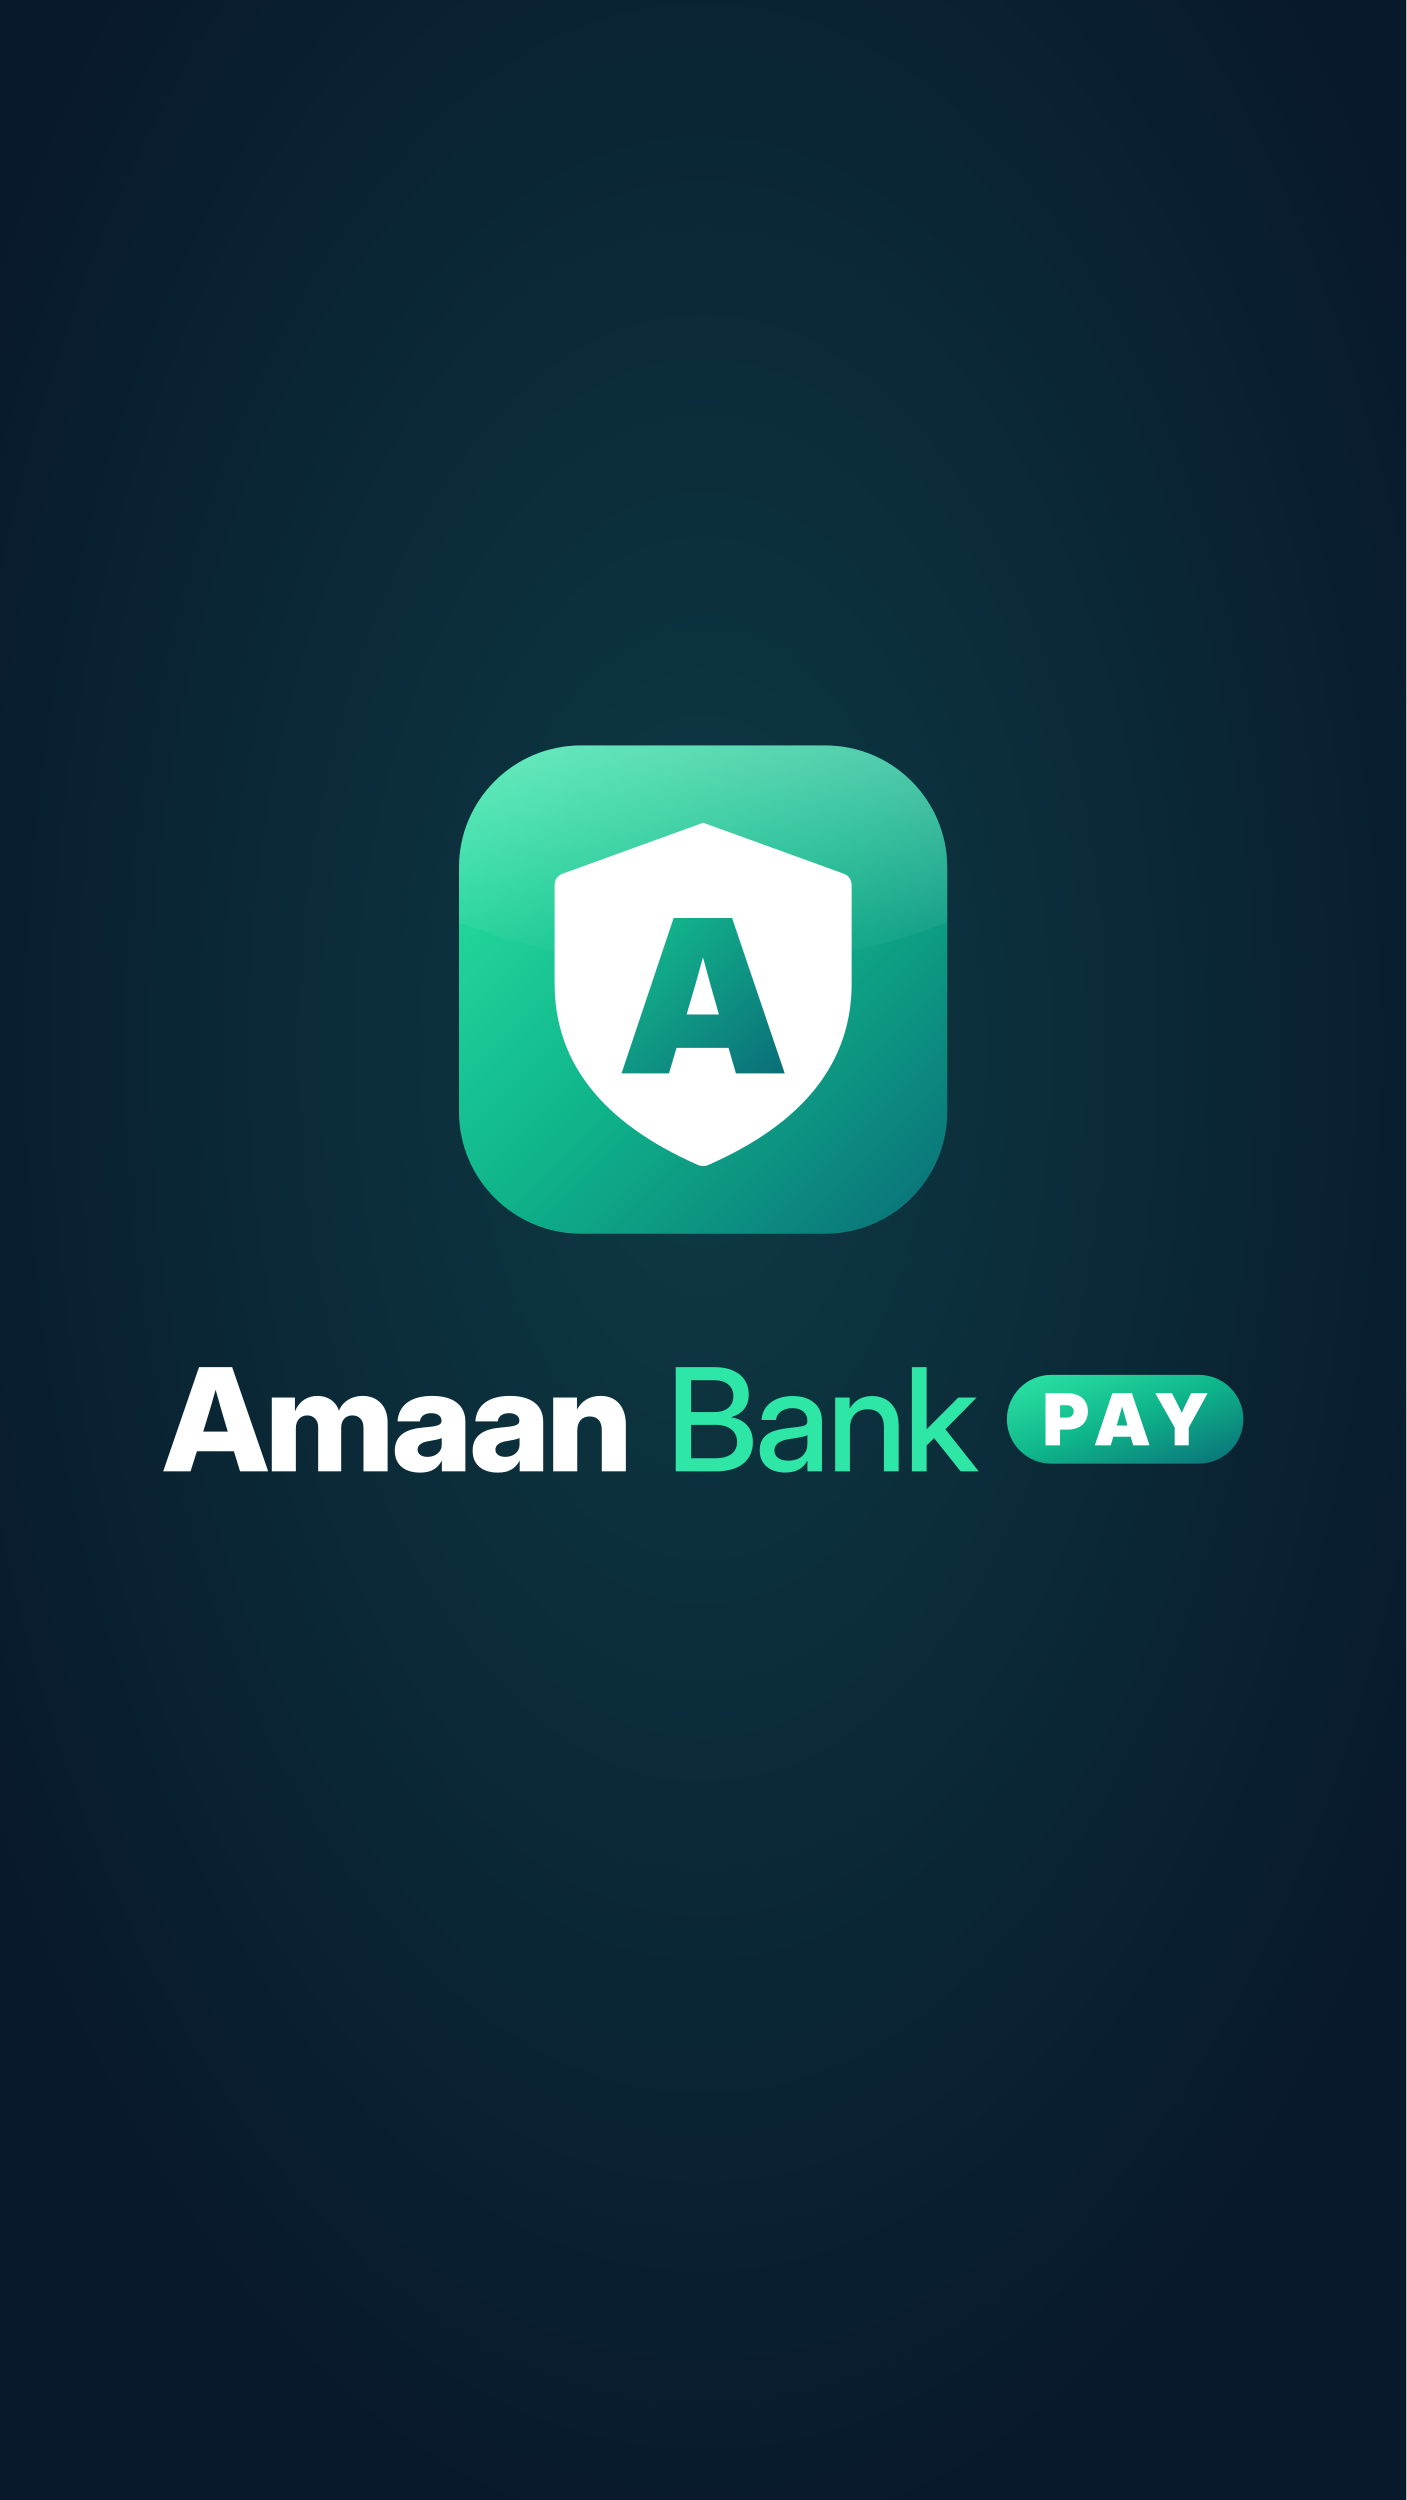
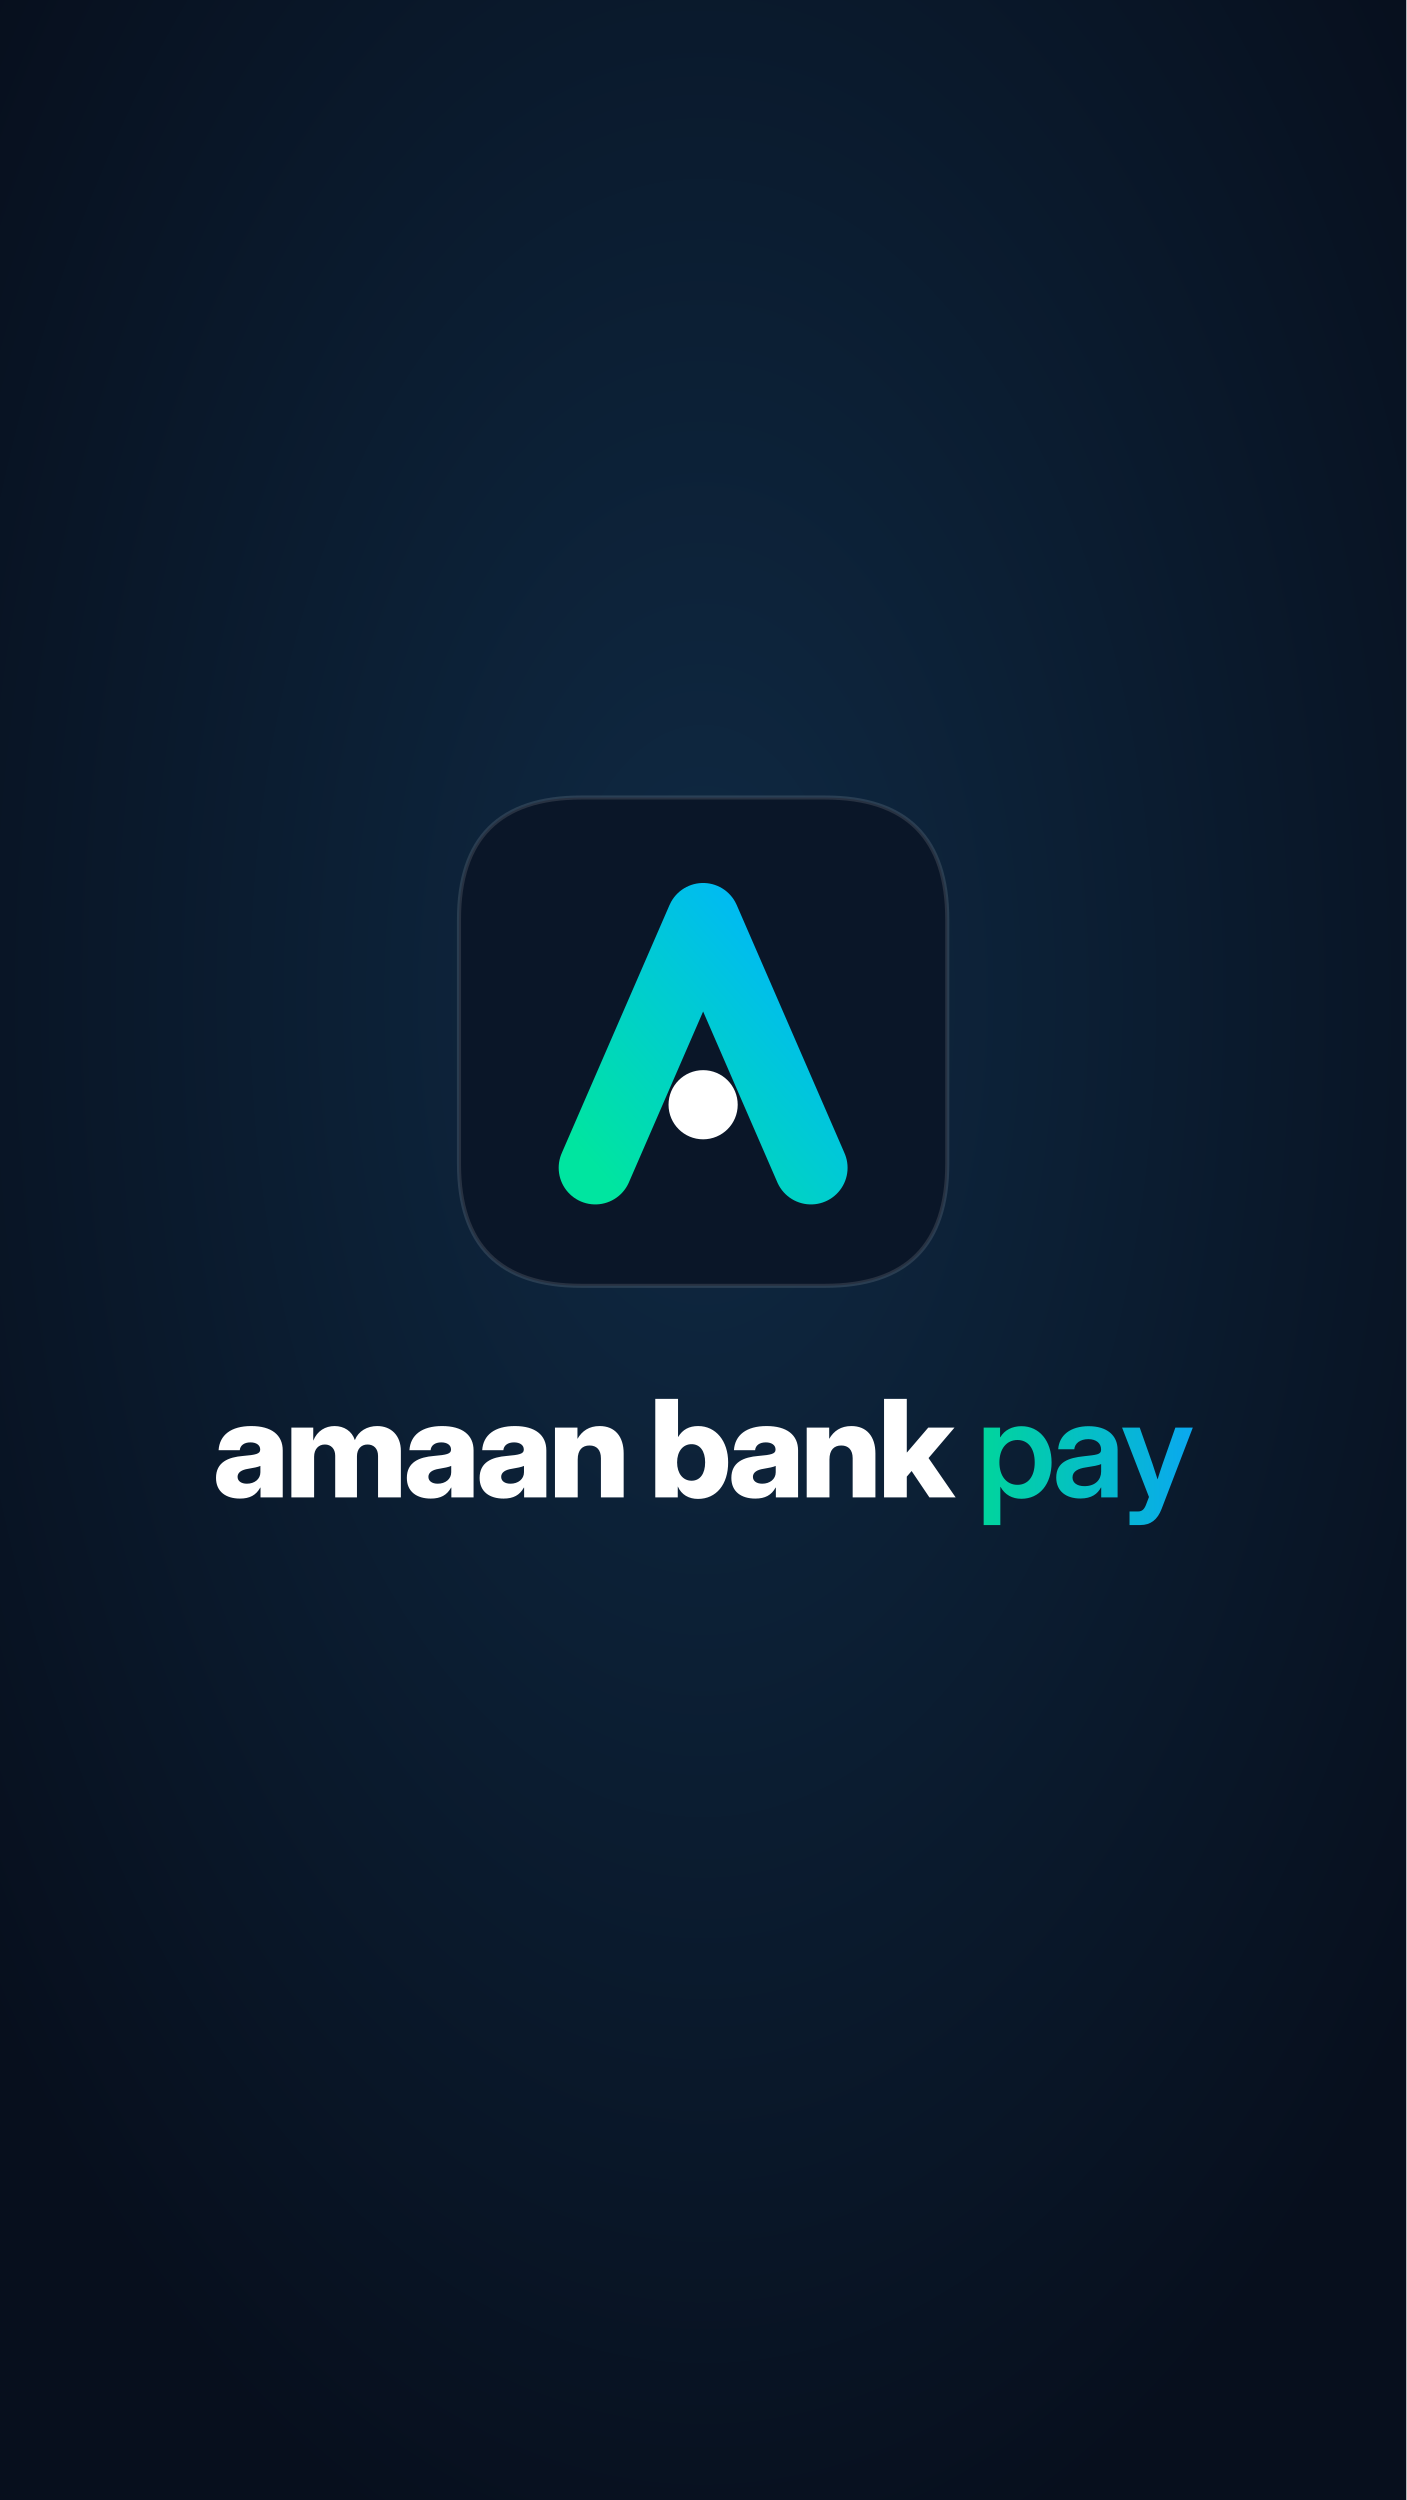
<svg xmlns="http://www.w3.org/2000/svg" viewBox="0 0 1080 1920" width="1080" height="1920" role="img" aria-label="Amaan Bank Pay">
  <defs>
-     <linearGradient id="bg" x1="0" y1="0" x2="1" y2="1">
-       <stop offset="0" stop-color="#2EE6A6" />
-       <stop offset="0.5" stop-color="#0FB58A" />
-       <stop offset="1" stop-color="#0A6E78" />
+     <linearGradient id="g1" x1="0" y1="1" x2="1" y2="0">
+       <stop offset="0" stop-color="#00E5A0" />
+       <stop offset="1" stop-color="#00B4FF" />
    </linearGradient>
-     <linearGradient id="mark" x1="0" y1="0" x2="1" y2="1">
-       <stop offset="0" stop-color="#14C08F" />
-       <stop offset="1" stop-color="#0A6E78" />
+     <linearGradient id="gt" gradientUnits="userSpaceOnUse" x1="0" y1="0" x2="1" y2="0" gradientTransform="matrix(167.2 0 0 1 749.8 0)">
+       <stop offset="0" stop-color="#00D69A" />
+       <stop offset="1" stop-color="#0AA8F0" />
    </linearGradient>
-     <linearGradient id="shine" x1="0" y1="0" x2="0" y2="1">
-       <stop offset="0" stop-color="#FFFFFF" stop-opacity="0.28" />
-       <stop offset="1" stop-color="#FFFFFF" stop-opacity="0" />
-     </linearGradient>
-     <clipPath id="sq">
-       <rect x="16" y="16" width="480" height="480" rx="120" />
-     </clipPath>
+     <radialGradient id="glow" cx="0.5" cy="0.4" r="0.65">
+       <stop offset="0" stop-color="#0F2A44" />
+       <stop offset="1" stop-color="#070F1D" />
+     </radialGradient>
  </defs>
-   <radialGradient id="glow" cx="0.5" cy="0.42" r="0.6">
-     <stop offset="0" stop-color="#0E3B45" />
-     <stop offset="1" stop-color="#08192B" />
-   </radialGradient>
  <rect width="1080" height="1920" fill="url(#glow)" />
-   <g transform="translate(340 560) scale(0.78125)">
-     <g>
-       <rect x="16" y="16" width="480" height="480" rx="120" fill="url(#bg)" />
-       <path d="M16 16 H496 V190 Q256 280 16 190Z" fill="url(#shine)" clip-path="url(#sq)" />
-       <path d="M256 92 L394 142 Q402 145 402 154 V250 Q402 366 262 428 Q256 431 250 428 Q110 366 110 250 V154 Q110 145 118 142Z" fill="#FFFFFF" />
-       <path d="M175.763 338.392H222.418L229.904 313.27H280.968L288.249 338.392H336.237L284.455 185.608H227.033ZM239.748 280.457 240.158 279.124C245.695 260.667 250.822 242.825 255.846 224.266C260.768 242.825 265.792 260.667 271.125 279.124L271.535 280.457Z" fill="url(#mark)" />
-     </g>
+   <g transform="translate(340 600) scale(0.78125)">
+     <path d="M136 16 H376 C456 16 496 56 496 136 V376 C496 456 456 496 376 496 H136 C56 496 16 456 16 376 V136 C16 56 56 16 136 16Z" fill="#0A1628" />
+     <path d="M136 16 H376 C456 16 496 56 496 136 V376 C496 456 456 496 376 496 H136 C56 496 16 456 16 376 V136 C16 56 56 16 136 16Z" fill="none" stroke="#FFFFFF" stroke-opacity="0.12" stroke-width="4" />
+     <path d="M150 380 L256 136 L362 380" fill="none" stroke="url(#g1)" stroke-width="72" stroke-linecap="round" stroke-linejoin="round" />
+     <circle cx="256" cy="318" r="34" fill="#FFFFFF" />
  </g>
-   <path d="M125.334 1130.0H146.335L151.223 1114.585H179.636L184.362 1130.0H205.954L178.293 1049.971H152.834ZM156.057 1099.492 157.507 1094.819C160.3 1085.903 162.878 1077.148 165.617 1067.319C168.303 1077.148 170.881 1085.903 173.513 1094.819L174.963 1099.492Z M208.739 1130.0H227.215V1096.968C227.215 1090.684 230.921 1087.031 235.97 1087.031C240.965 1087.031 244.349 1090.576 244.349 1096.108V1130.0H262.02V1096.592C262.02 1090.845 265.35 1087.031 270.614 1087.031C275.609 1087.031 279.154 1090.308 279.154 1096.323V1130.0H297.684V1092.241C297.684 1079.619 289.681 1072.046 278.509 1072.046C270.399 1072.046 263.202 1076.074 260.301 1083.486C257.992 1076.074 251.439 1072.046 243.866 1072.046C236.507 1072.046 229.794 1075.806 226.517 1083.916V1073.281H208.739Z M322.652 1130.967C330.655 1130.967 335.757 1128.174 339.141 1122.051H339.356V1130.0H357.403V1091.812C357.403 1079.297 348.325 1072.046 331.836 1072.046C315.401 1072.046 306.109 1079.351 305.303 1091.65H322.49C322.866 1087.783 326.035 1085.312 331.192 1085.312C336.079 1085.312 339.087 1087.622 339.087 1091.006V1091.274C339.087 1094.658 335.381 1095.464 325.23 1096.323C313.145 1097.29 303.208 1101.426 303.208 1114.155C303.208 1125.435 311.319 1130.967 322.652 1130.967ZM328.291 1118.882C323.78 1118.882 320.718 1116.787 320.718 1113.296C320.718 1109.59 324.263 1107.549 329.204 1106.797C333.77 1106.045 337.261 1105.347 339.248 1104.434V1109.59C339.248 1115.176 334.468 1118.882 328.291 1118.882Z M382.424 1130.967C390.427 1130.967 395.529 1128.174 398.913 1122.051H399.128V1130.0H417.175V1091.812C417.175 1079.297 408.098 1072.046 391.608 1072.046C375.173 1072.046 365.881 1079.351 365.075 1091.65H382.263C382.639 1087.783 385.808 1085.312 390.964 1085.312C395.851 1085.312 398.859 1087.622 398.859 1091.006V1091.274C398.859 1094.658 395.153 1095.464 385.002 1096.323C372.917 1097.29 362.98 1101.426 362.98 1114.155C362.98 1125.435 371.091 1130.967 382.424 1130.967ZM388.063 1118.882C383.552 1118.882 380.49 1116.787 380.49 1113.296C380.49 1109.59 384.035 1107.549 388.976 1106.797C393.542 1106.045 397.033 1105.347 399.02 1104.434V1109.59C399.02 1115.176 394.24 1118.882 388.063 1118.882Z M443.324 1099.17C443.324 1091.436 447.084 1087.837 452.938 1087.837C458.793 1087.837 462.176 1091.489 462.176 1098.203V1130.0H480.653V1094.336C480.653 1080.371 473.456 1072.046 461.156 1072.046C452.616 1072.046 446.869 1075.967 443.109 1082.466V1073.281H424.847V1130.0H443.324Z" fill="#FFFFFF" />
-   <path d="M518.964 1130.0H549.794C568.7 1130.0 578.207 1121.084 578.207 1107.495C578.207 1096.108 570.902 1089.824 561.61 1088.535V1088.428C569.989 1085.85 575.038 1080.21 575.038 1071.025C575.038 1058.188 565.37 1049.971 548.881 1049.971H518.964ZM530.78 1119.956V1094.282H549.472C560.053 1094.282 566.068 1099.331 566.068 1107.441C566.068 1115.605 559.892 1119.956 549.042 1119.956ZM530.78 1084.453V1060.015H548.72C557.797 1060.015 563.222 1064.741 563.222 1072.261C563.222 1079.78 557.797 1084.453 548.72 1084.453Z M603.121 1130.913C612.896 1130.913 617.515 1126.509 619.878 1121.943H620.093V1130.0H631.265V1091.113C631.265 1079.565 622.725 1072.153 608.76 1072.153C594.581 1072.153 585.396 1079.78 584.859 1090.576H595.977C596.407 1085.366 601.348 1081.445 608.599 1081.445C615.796 1081.445 620.04 1085.42 620.04 1090.898V1091.382C620.04 1095.518 616.495 1095.41 605.86 1096.699C594.312 1098.042 583.462 1100.835 583.462 1113.779C583.462 1125.112 591.841 1130.913 603.121 1130.913ZM605.43 1121.782C598.824 1121.782 594.742 1118.882 594.742 1113.994C594.742 1108.247 600.328 1106.045 606.504 1105.132C612.52 1104.272 618.536 1103.359 620.093 1102.124V1108.784C620.093 1115.767 615.42 1121.782 605.43 1121.782Z M652.741 1097.344C652.741 1086.816 658.703 1082.305 666.438 1082.305C674.279 1082.305 678.845 1086.978 678.845 1096.055V1130.0H690.178V1094.658C690.178 1079.834 681.316 1072.153 669.66 1072.153C662.195 1072.153 656.394 1075.376 652.527 1081.821V1073.281H641.408V1130.0H652.741Z M700.321 1130.0H711.654V1110.073L717.401 1104.487L737.758 1130.0H751.669L726.049 1097.666L750.057 1073.281H735.985L711.815 1097.505H711.654V1049.971H700.321Z" fill="#2EE6A6" />
-   <rect x="773.3" y="1055.9" width="181.6" height="68.2" rx="34.1" fill="url(#bg)" />
-   <path d="M802.941 1110.008H814.113V1097.923H819.941C829.501 1097.923 835.49 1092.525 835.49 1083.958C835.49 1075.391 829.501 1069.993 819.941 1069.993H802.941ZM814.113 1088.738V1079.177H819.108C822.465 1079.177 824.587 1081.03 824.587 1083.958C824.587 1086.885 822.465 1088.738 819.108 1088.738Z M840.83 1110.008H853.049L855.01 1103.428H868.384L870.29 1110.008H882.859L869.297 1069.993H854.258ZM857.588 1094.834 857.695 1094.485C859.145 1089.651 860.488 1084.978 861.804 1080.117C863.093 1084.978 864.409 1089.651 865.806 1094.485L865.913 1094.834Z M902.164 1110.008H912.96V1096.365L927.435 1069.993H914.732L909.334 1081.218C908.743 1082.481 908.152 1083.743 907.615 1085.032C907.024 1083.743 906.434 1082.481 905.789 1081.218L900.042 1069.993H887.259L902.164 1096.365Z" fill="#FFFFFF" />
+   <path d="M184.281 1150.914C191.848 1150.914 196.672 1148.273 199.871 1142.484H200.074V1150.0H217.137V1113.895C217.137 1102.062 208.555 1095.207 192.965 1095.207C177.426 1095.207 168.641 1102.113 167.879 1113.742H184.129C184.485 1110.086 187.481 1107.75 192.356 1107.75C196.977 1107.75 199.82 1109.934 199.82 1113.133V1113.387C199.82 1116.586 196.317 1117.348 186.719 1118.16C175.293 1119.074 165.899 1122.984 165.899 1135.02C165.899 1145.684 173.567 1150.914 184.281 1150.914ZM189.613 1139.488C185.348 1139.488 182.453 1137.508 182.453 1134.207C182.453 1130.703 185.805 1128.773 190.477 1128.062C194.793 1127.352 198.094 1126.691 199.973 1125.828V1130.703C199.973 1135.984 195.453 1139.488 189.613 1139.488Z M223.767 1150.0H241.236V1118.77C241.236 1112.828 244.74 1109.375 249.513 1109.375C254.236 1109.375 257.435 1112.727 257.435 1117.957V1150.0H274.142V1118.414C274.142 1112.98 277.29 1109.375 282.267 1109.375C286.99 1109.375 290.341 1112.473 290.341 1118.16V1150.0H307.861V1114.301C307.861 1102.367 300.294 1095.207 289.732 1095.207C282.064 1095.207 275.259 1099.016 272.517 1106.023C270.333 1099.016 264.138 1095.207 256.978 1095.207C250.021 1095.207 243.673 1098.762 240.575 1106.43V1096.375H223.767Z M330.842 1150.914C338.409 1150.914 343.233 1148.273 346.432 1142.484H346.635V1150.0H363.698V1113.895C363.698 1102.062 355.116 1095.207 339.526 1095.207C323.987 1095.207 315.202 1102.113 314.44 1113.742H330.69C331.045 1110.086 334.041 1107.75 338.916 1107.75C343.538 1107.75 346.381 1109.934 346.381 1113.133V1113.387C346.381 1116.586 342.877 1117.348 333.28 1118.16C321.854 1119.074 312.459 1122.984 312.459 1135.02C312.459 1145.684 320.127 1150.914 330.842 1150.914ZM336.174 1139.488C331.909 1139.488 329.014 1137.508 329.014 1134.207C329.014 1130.703 332.366 1128.773 337.038 1128.062C341.354 1127.352 344.655 1126.691 346.534 1125.828V1130.703C346.534 1135.984 342.014 1139.488 336.174 1139.488Z M386.73 1150.914C394.296 1150.914 399.121 1148.273 402.32 1142.484H402.523V1150.0H419.585V1113.895C419.585 1102.062 411.003 1095.207 395.414 1095.207C379.875 1095.207 371.089 1102.113 370.328 1113.742H386.578C386.933 1110.086 389.929 1107.75 394.804 1107.75C399.425 1107.75 402.269 1109.934 402.269 1113.133V1113.387C402.269 1116.586 398.765 1117.348 389.168 1118.16C377.742 1119.074 368.347 1122.984 368.347 1135.02C368.347 1145.684 376.015 1150.914 386.73 1150.914ZM392.062 1139.488C387.796 1139.488 384.902 1137.508 384.902 1134.207C384.902 1130.703 388.253 1128.773 392.925 1128.062C397.242 1127.352 400.543 1126.691 402.421 1125.828V1130.703C402.421 1135.984 397.902 1139.488 392.062 1139.488Z M443.684 1120.852C443.684 1113.539 447.239 1110.137 452.774 1110.137C458.309 1110.137 461.508 1113.59 461.508 1119.938V1150.0H478.977V1116.281C478.977 1103.078 472.173 1095.207 460.544 1095.207C452.469 1095.207 447.036 1098.914 443.481 1105.059V1096.375H426.215V1150.0H443.684Z  M536.061 1151.168C550.128 1151.168 559.218 1140.047 559.218 1123.086C559.218 1106.684 549.772 1095.207 536.214 1095.207C529.257 1095.207 524.229 1097.898 520.827 1103.586H520.725V1074.336H503.257V1150.0H520.522V1141.723H520.624C523.366 1147.969 529.003 1151.168 536.061 1151.168ZM531.136 1137.203C524.534 1137.203 520.015 1131.668 520.015 1123.086C520.015 1114.605 524.534 1109.121 531.136 1109.121C537.585 1109.121 541.546 1114.352 541.546 1123.086C541.546 1131.922 537.585 1137.203 531.136 1137.203Z M580.066 1150.914C587.633 1150.914 592.457 1148.273 595.656 1142.484H595.859V1150.0H612.922V1113.895C612.922 1102.062 604.34 1095.207 588.75 1095.207C573.211 1095.207 564.426 1102.113 563.664 1113.742H579.914C580.27 1110.086 583.266 1107.75 588.141 1107.75C592.762 1107.75 595.605 1109.934 595.605 1113.133V1113.387C595.605 1116.586 592.102 1117.348 582.504 1118.16C571.078 1119.074 561.684 1122.984 561.684 1135.02C561.684 1145.684 569.352 1150.914 580.066 1150.914ZM585.398 1139.488C581.133 1139.488 578.238 1137.508 578.238 1134.207C578.238 1130.703 581.59 1128.773 586.262 1128.062C590.578 1127.352 593.879 1126.691 595.758 1125.828V1130.703C595.758 1135.984 591.238 1139.488 585.398 1139.488Z M637.021 1120.852C637.021 1113.539 640.575 1110.137 646.11 1110.137C651.646 1110.137 654.845 1113.59 654.845 1119.938V1150.0H672.314V1116.281C672.314 1103.078 665.509 1095.207 653.88 1095.207C645.806 1095.207 640.372 1098.914 636.817 1105.059V1096.375H619.552V1150.0H637.021Z M678.944 1150.0H696.412V1134.055L700.119 1129.738L713.78 1150.0H733.94L713.119 1119.785L733.076 1096.375H712.916L696.615 1115.418H696.412V1074.336H678.944Z" fill="#FFFFFF" />
+   <path d="M755.455 1171.227H768.252V1141.926H768.404C771.755 1148.02 777.392 1151.066 784.4 1151.066C798.416 1151.066 807.607 1139.844 807.607 1123.137C807.607 1106.633 798.263 1095.309 784.451 1095.309C777.494 1095.309 771.552 1098.152 768.201 1103.84H768.048V1096.375H755.455ZM781.404 1140.352C773.025 1140.352 767.541 1133.598 767.541 1123.137C767.541 1112.727 773.025 1105.922 781.404 1105.922C789.326 1105.922 794.658 1112.066 794.658 1123.137C794.658 1134.258 789.326 1140.352 781.404 1140.352Z M829.725 1150.863C838.46 1150.863 842.979 1147.207 845.518 1142.434H845.721V1150.0H858.315V1113.438C858.315 1102.266 850.038 1095.309 836.073 1095.309C822.057 1095.309 813.323 1102.367 812.714 1113.031H825.053C825.409 1108.512 829.573 1105.262 835.819 1105.262C841.964 1105.262 845.62 1108.512 845.62 1113.082V1113.488C845.62 1117.145 842.217 1117.297 832.264 1118.414C821.194 1119.582 811.19 1122.578 811.19 1134.766C811.19 1145.48 819.061 1150.863 829.725 1150.863ZM832.874 1141.367C827.288 1141.367 823.682 1138.879 823.682 1134.664C823.682 1129.789 828.354 1127.809 833.839 1126.996C839.12 1126.184 844.096 1125.371 845.671 1124.355V1130.145C845.671 1136.391 841.253 1141.367 832.874 1141.367Z M867.484 1171.227H875.863C883.633 1171.227 888.914 1167.215 892.113 1158.836L916.082 1096.375H902.676L892.875 1124.305C891.504 1128.266 890.234 1132.227 889.015 1136.188C887.797 1132.227 886.476 1128.266 885.156 1124.305L875.305 1096.375H861.746L882.414 1149.695L880.433 1154.875C878.91 1159.09 877.285 1160.816 873.832 1160.816H867.484Z" fill="url(#gt)" />
</svg>
